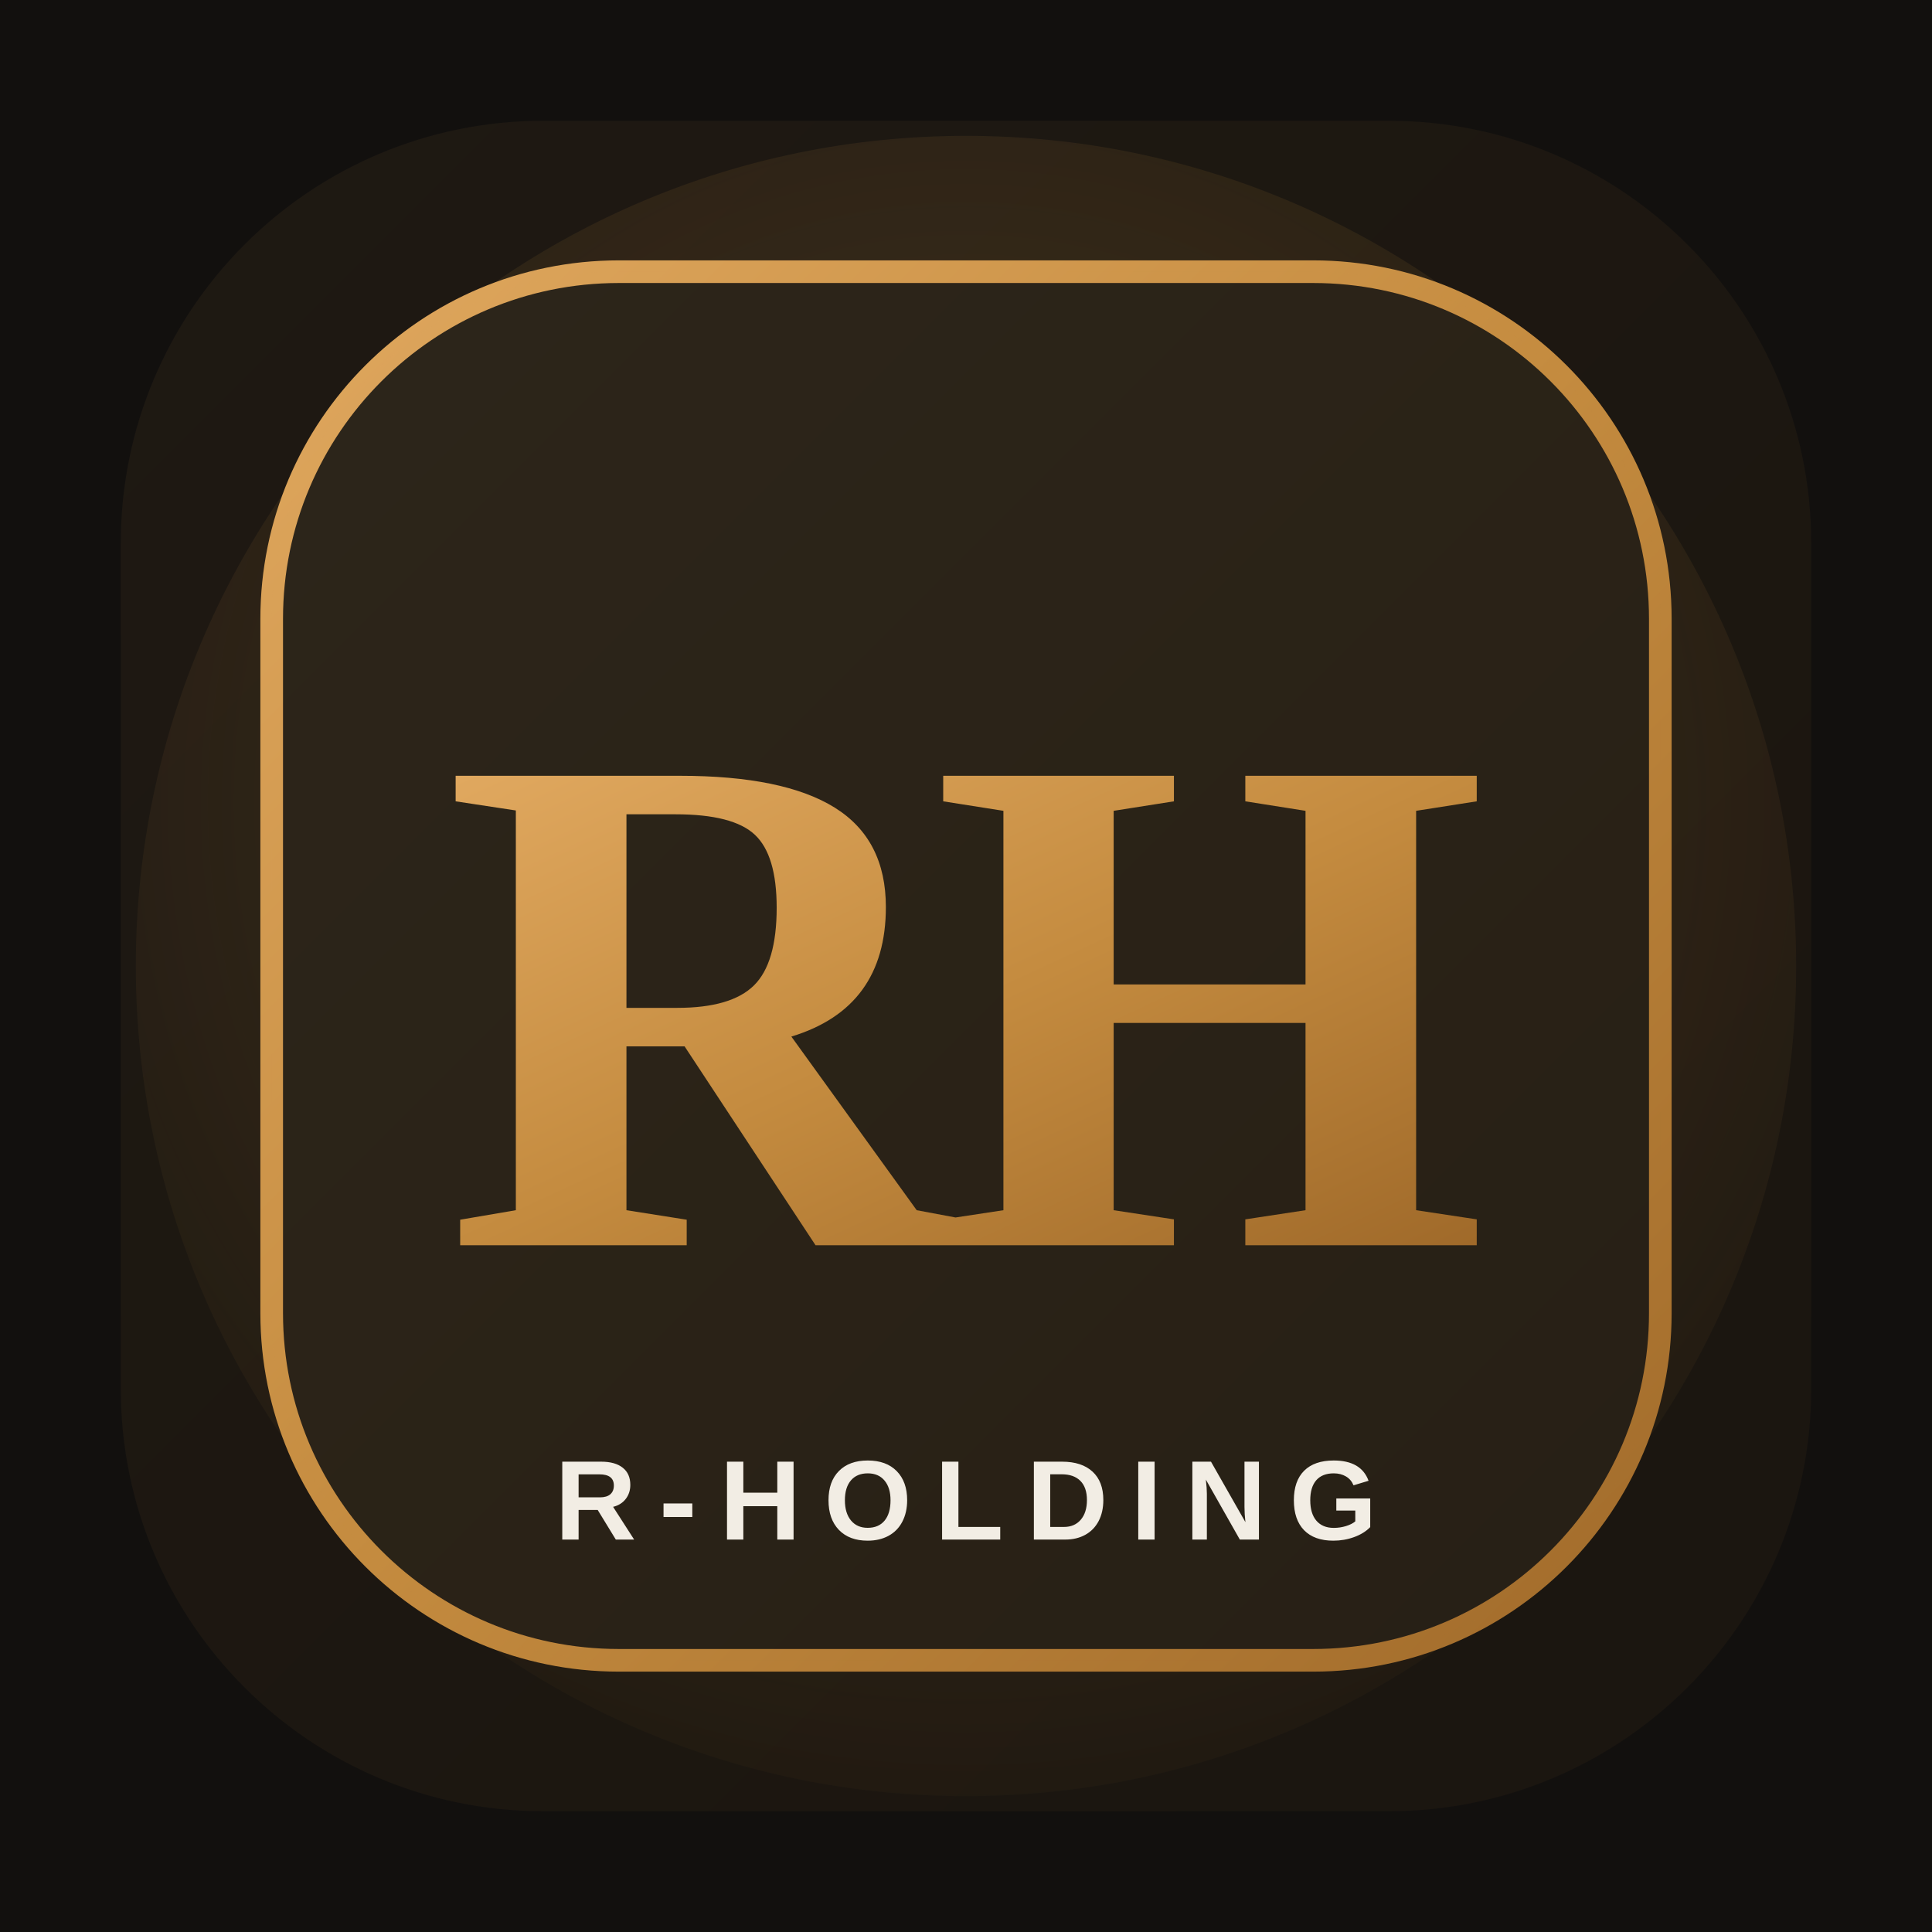
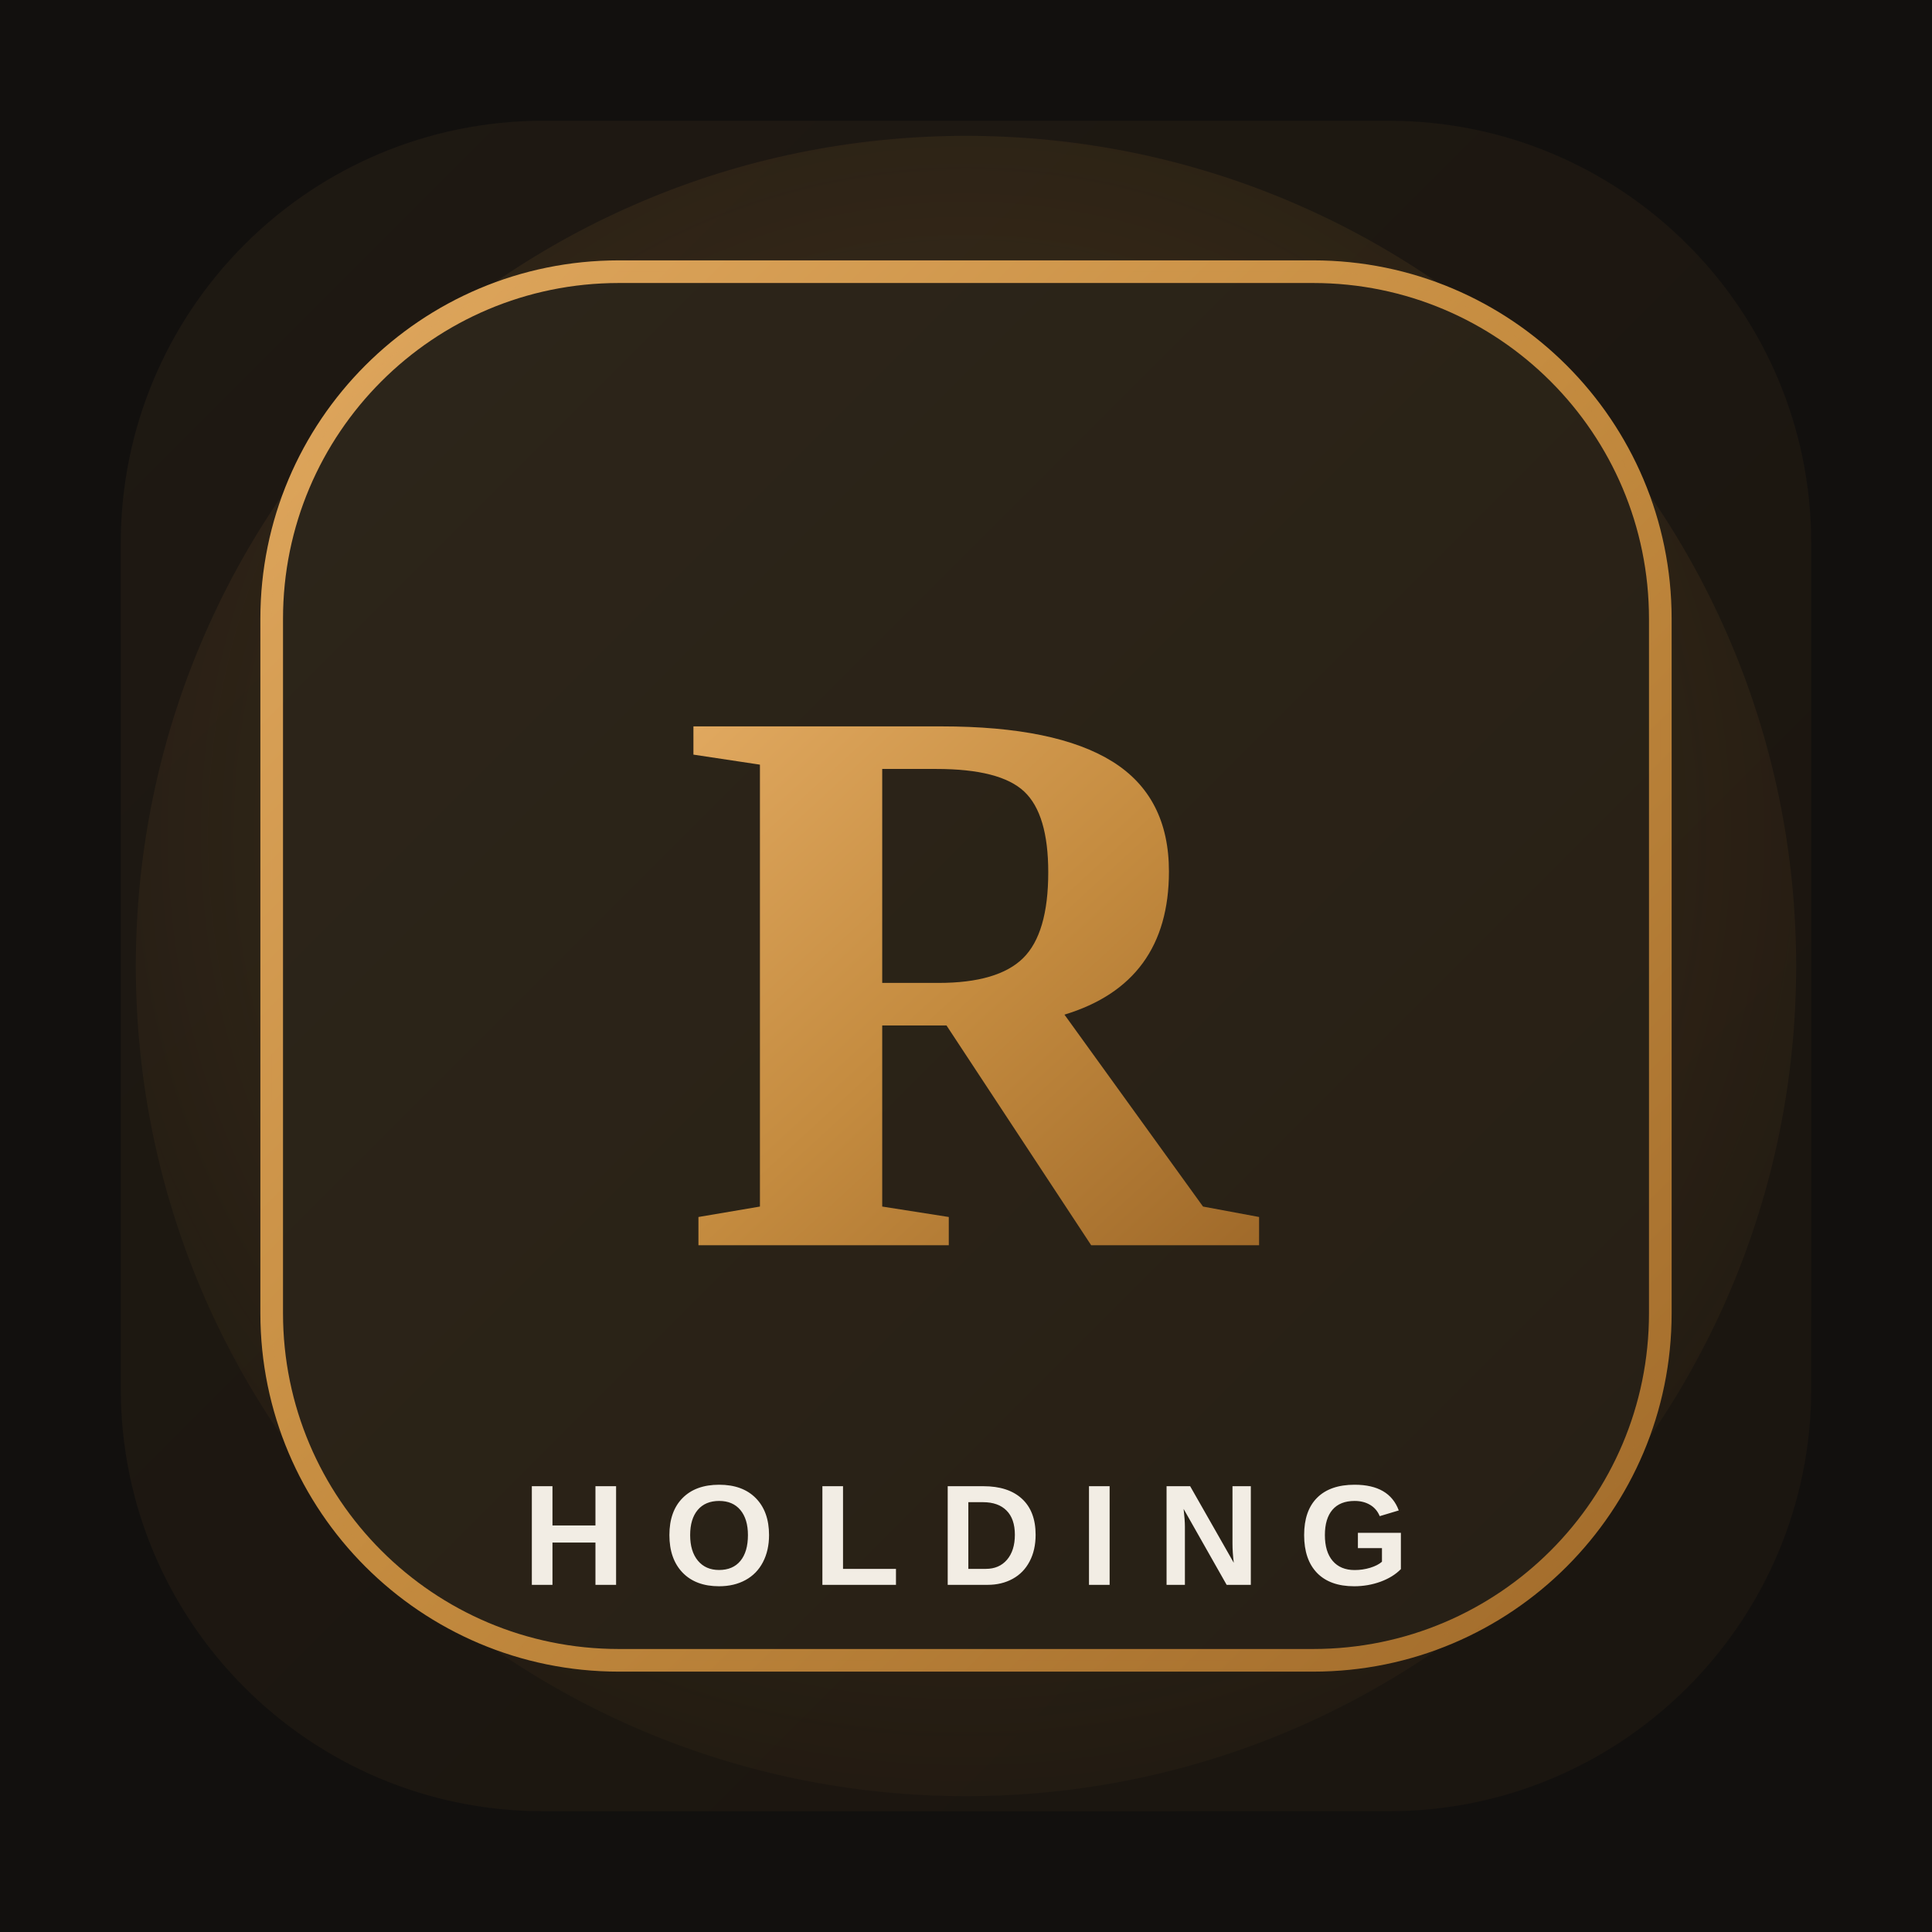
<svg xmlns="http://www.w3.org/2000/svg" viewBox="0 0 512 512">
  <defs>
    <linearGradient id="gold" x1="0%" y1="0%" x2="100%" y2="100%">
      <stop offset="0%" stop-color="#e0a85f" />
      <stop offset="50%" stop-color="#c48b3f" />
      <stop offset="100%" stop-color="#a06a2a" />
    </linearGradient>
-     <radialGradient id="glow" cx="50%" cy="40%" r="70%">
+     <radialGradient id="glow" cx="50%" cy="42%" r="70%">
      <stop offset="0%" stop-color="#c48b3f" stop-opacity="0.25" />
      <stop offset="100%" stop-color="#c48b3f" stop-opacity="0" />
    </radialGradient>
  </defs>
  <rect width="512" height="512" fill="#12100e" />
  <rect x="32" y="32" width="448" height="448" rx="112" fill="url(#gold)" opacity="0.06" />
  <circle cx="256" cy="256" r="220" fill="url(#glow)" />
  <rect x="72" y="72" width="368" height="368" rx="92" fill="#1a1713" stroke="url(#gold)" stroke-width="6" />
  <rect x="72" y="72" width="368" height="368" rx="92" fill="url(#gold)" opacity="0.1" />
-   <text x="256" y="330" font-family="Georgia, 'Times New Roman', serif" font-size="190" font-weight="bold" fill="url(#gold)" text-anchor="middle" letter-spacing="-8">RH</text>
-   <text x="256" y="408" font-family="Arial, sans-serif" font-size="30" font-weight="600" fill="#f2ede4" text-anchor="middle" letter-spacing="6">R-HOLDING</text>
+   <text x="256" y="330" font-family="Georgia, 'Times New Roman', serif" font-size="210" font-weight="bold" fill="url(#gold)" text-anchor="middle">R</text>
+   <text x="256" y="420" font-family="Arial, sans-serif" font-size="38" font-weight="600" fill="#f2ede4" text-anchor="middle" letter-spacing="10">HOLDING</text>
</svg>
